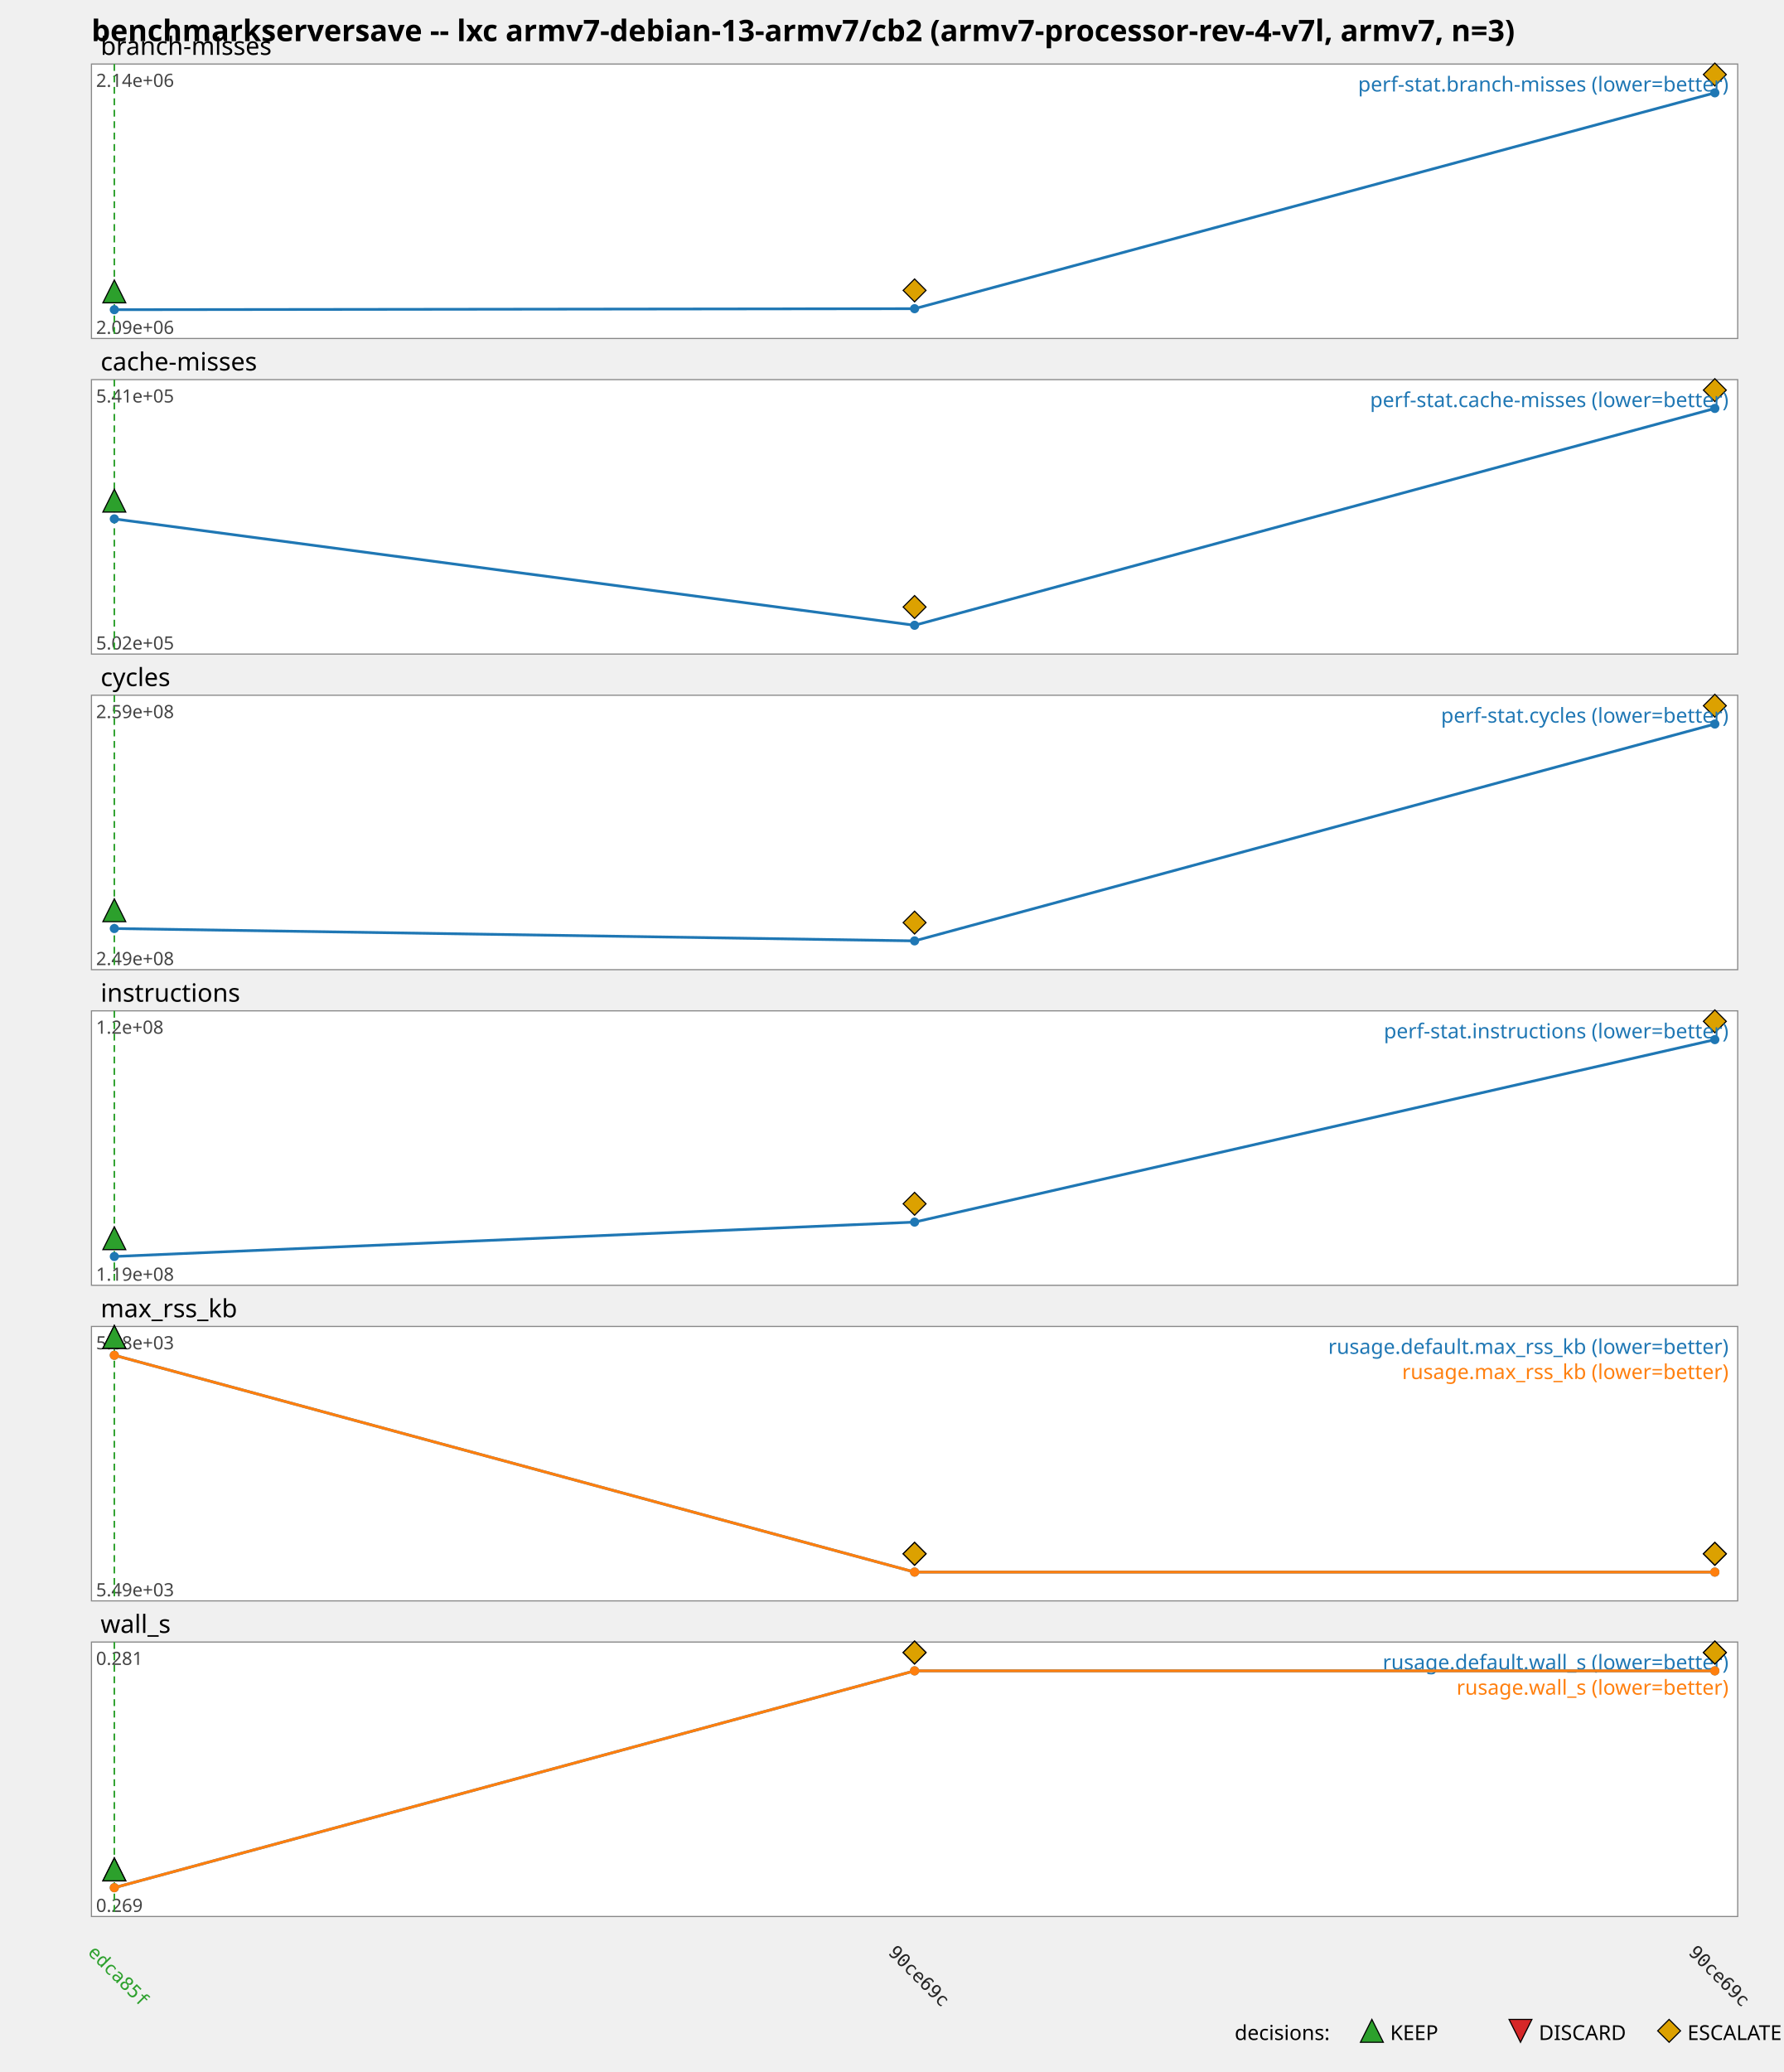
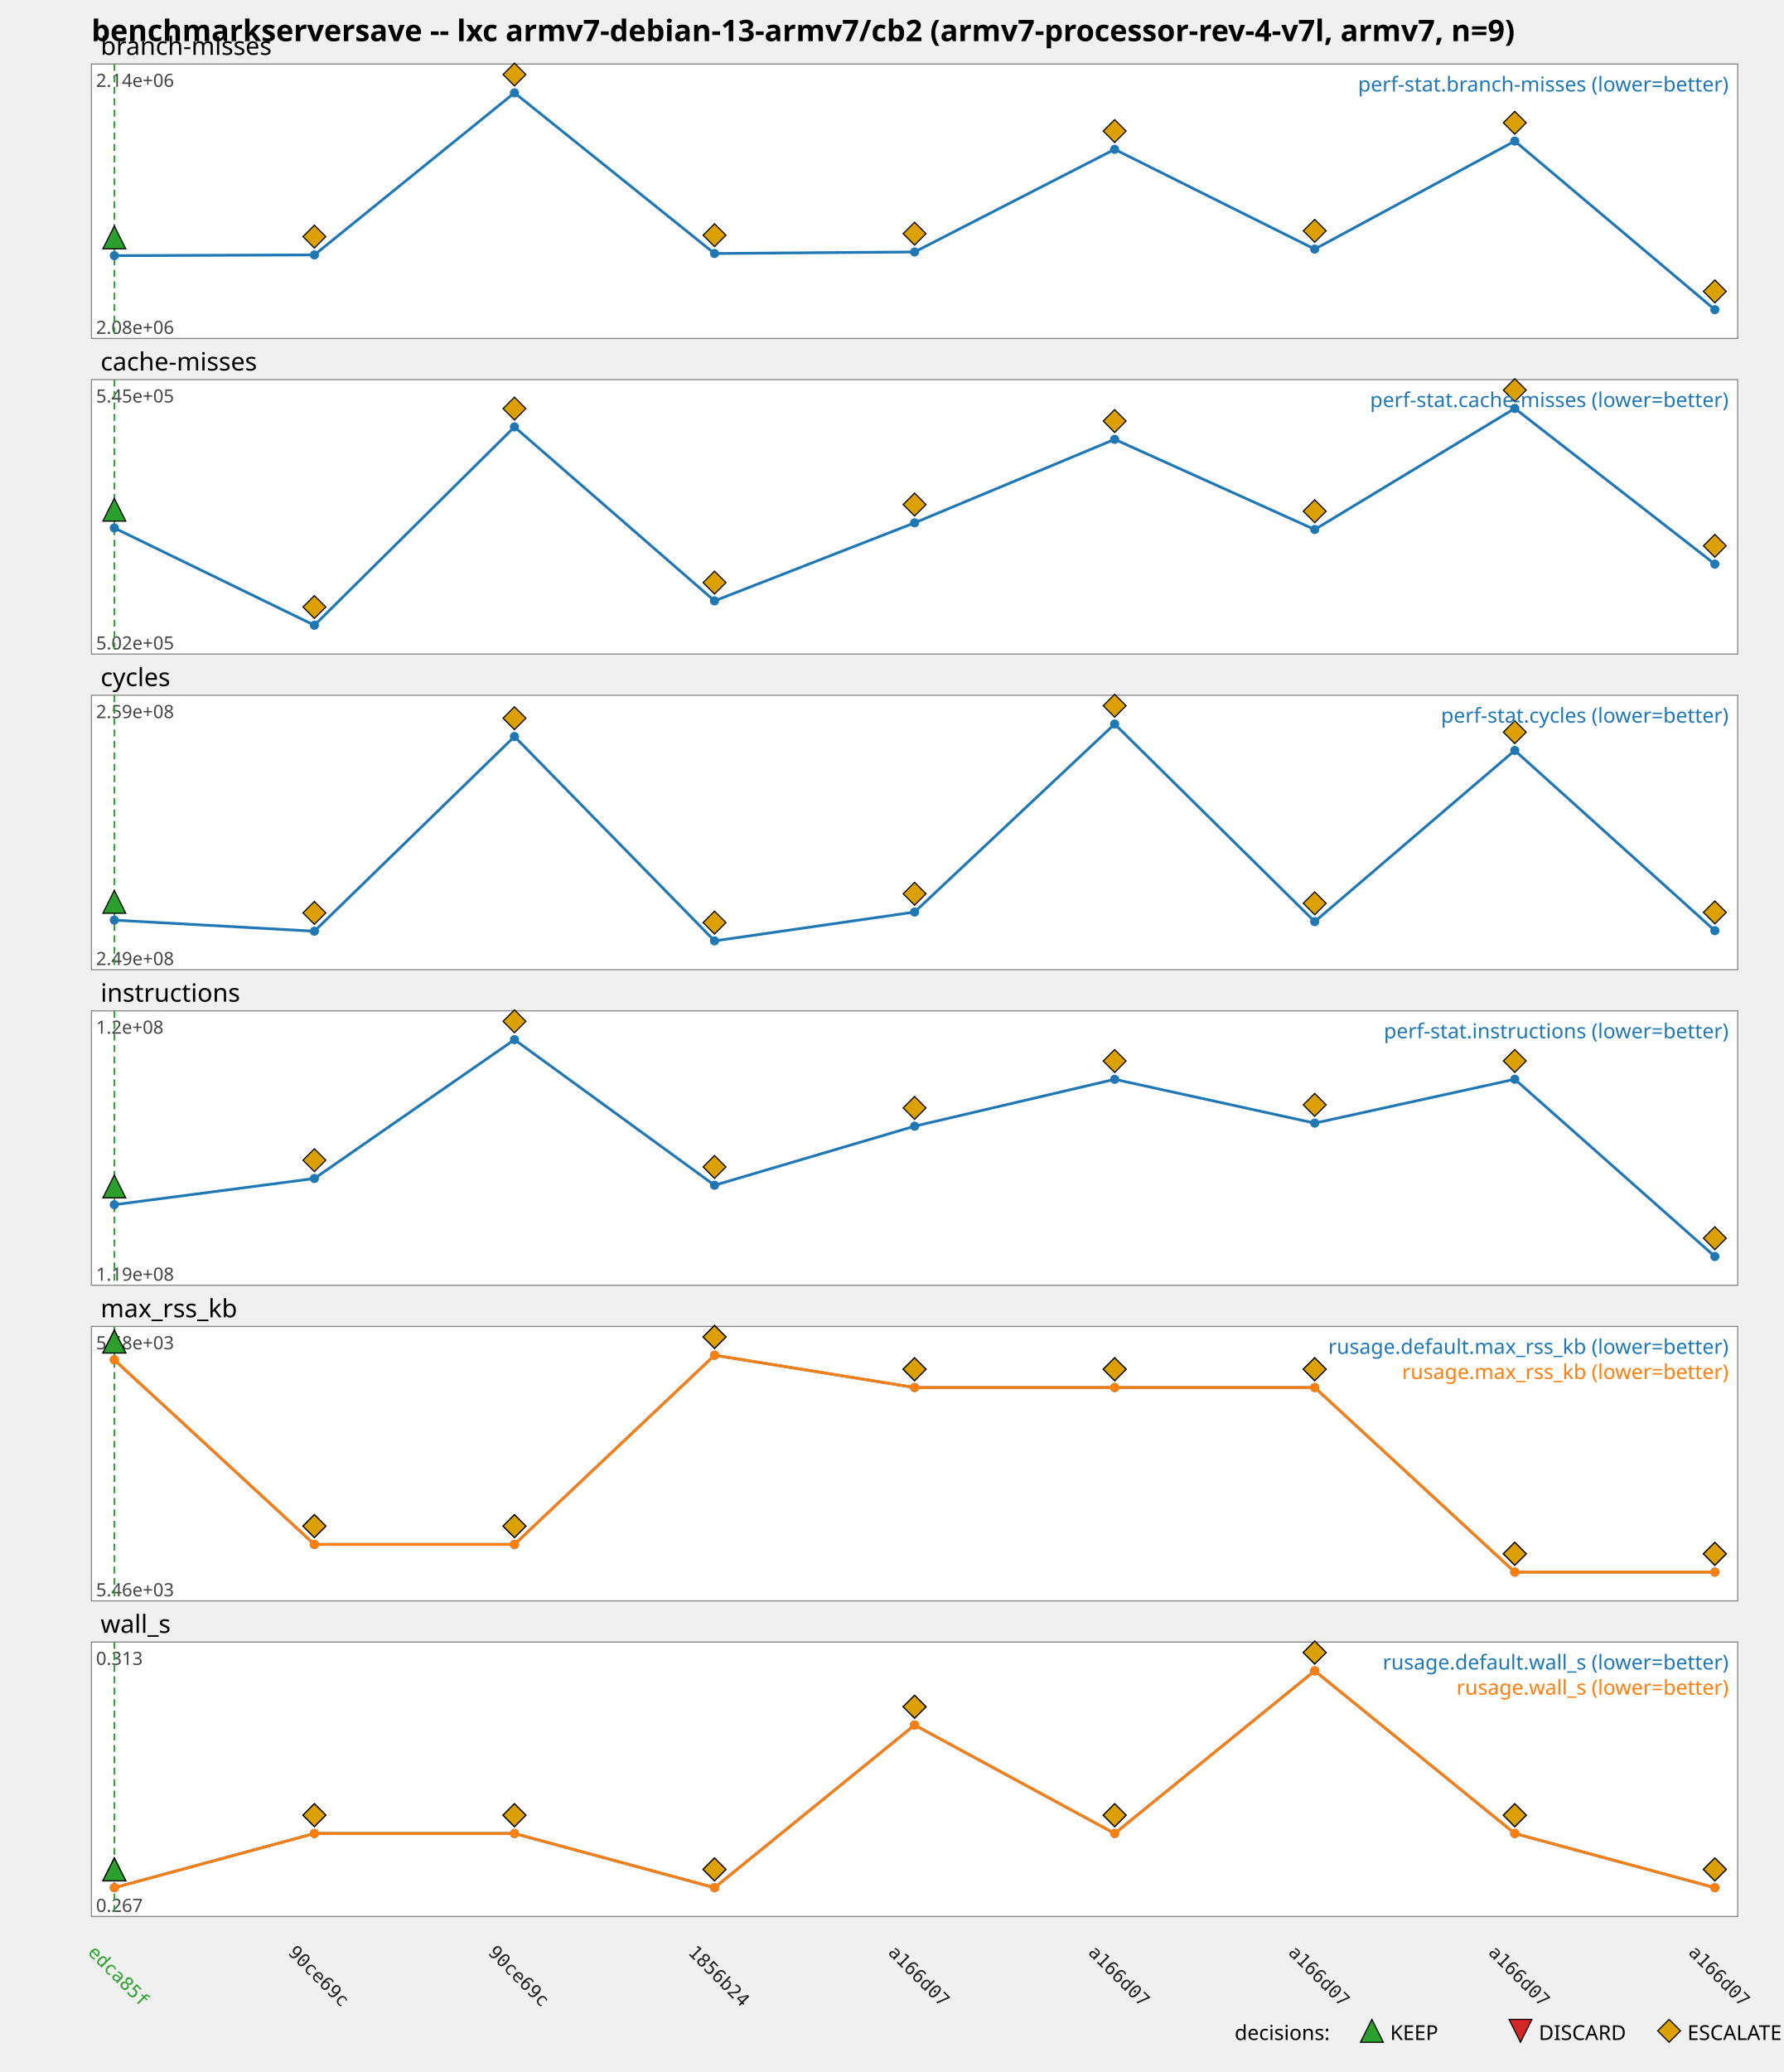
<svg xmlns="http://www.w3.org/2000/svg" version="1.1" width="780" height="906" viewBox="0 0 780 906">
-   <text x="40" y="18" font-size="13" font-family="sans-serif" font-weight="bold">benchmarkserversave -- lxc armv7-debian-13-armv7/cb2 (armv7-processor-rev-4-v7l, armv7, n=3)</text>
+   <text x="40" y="18" font-size="13" font-family="sans-serif" font-weight="bold">benchmarkserversave -- lxc armv7-debian-13-armv7/cb2 (armv7-processor-rev-4-v7l, armv7, n=9)</text>
  <g transform="translate(40,28)">
    <rect x="0" y="0" width="720" height="120" fill="white" stroke="#888" stroke-width="0.5" />
    <text x="4" y="-4" font-size="11" font-family="sans-serif">branch-misses</text>
    <text x="2" y="10" font-size="8" fill="#444" font-family="sans-serif">2.14e+06</text>
-     <text x="2" y="118" font-size="8" fill="#444" font-family="sans-serif">2.09e+06</text>
-     <line x1="10.0" y1="0" x2="10.0" y2="120" stroke="#2ca02c" stroke-width="0.7" stroke-dasharray="3,2" />
-     <polyline points="10.0,107.41 360.0,106.98 710.0,12.59" fill="none" stroke="#1f77b4" stroke-width="1.2" />
-     <circle cx="10.0" cy="107.41" r="2" fill="#1f77b4" />
-     <polygon points="10.0,94.414 5.0,104.414 15.0,104.414" fill="#2ca02c" stroke="black" stroke-width="0.5" />
-     <circle cx="360.0" cy="106.98" r="2" fill="#1f77b4" />
-     <polygon points="360.0,93.978 365.0,98.978 360.0,103.978 355.0,98.978" fill="#dca100" stroke="black" stroke-width="0.5" />
-     <circle cx="710.0" cy="12.59" r="2" fill="#1f77b4" />
-     <polygon points="710.0,-0.414 715.0,4.586 710.0,9.586 705.0,4.586" fill="#dca100" stroke="black" stroke-width="0.5" />
+     <text x="2" y="118" font-size="8" fill="#444" font-family="sans-serif">2.08e+06</text>
+     <line x1="10.0" y1="0" x2="10.0" y2="120" stroke="#2ca02c" stroke-width="0.7" stroke-dasharray="3,2" />
+     <polyline points="10.0,83.79 97.5,83.46 185.0,12.59 272.5,82.85 360.0,82.17 447.5,37.30 535.0,80.93 622.5,33.69 710.0,107.41" fill="none" stroke="#1f77b4" stroke-width="1.2" />
+     <circle cx="10.0" cy="83.79" r="2" fill="#1f77b4" />
+     <polygon points="10.0,70.787 5.0,80.787 15.0,80.787" fill="#2ca02c" stroke="black" stroke-width="0.5" />
+     <circle cx="97.5" cy="83.46" r="2" fill="#1f77b4" />
+     <polygon points="97.5,70.46 102.5,75.46 97.5,80.46 92.5,75.46" fill="#dca100" stroke="black" stroke-width="0.5" />
+     <circle cx="185.0" cy="12.59" r="2" fill="#1f77b4" />
+     <polygon points="185.0,-0.414 190.0,4.586 185.0,9.586 180.0,4.586" fill="#dca100" stroke="black" stroke-width="0.5" />
+     <circle cx="272.5" cy="82.85" r="2" fill="#1f77b4" />
+     <polygon points="272.5,69.846 277.5,74.846 272.5,79.846 267.5,74.846" fill="#dca100" stroke="black" stroke-width="0.5" />
+     <circle cx="360.0" cy="82.17" r="2" fill="#1f77b4" />
+     <polygon points="360.0,69.167 365.0,74.167 360.0,79.167 355.0,74.167" fill="#dca100" stroke="black" stroke-width="0.5" />
+     <circle cx="447.5" cy="37.30" r="2" fill="#1f77b4" />
+     <polygon points="447.5,24.302 452.5,29.302 447.5,34.302 442.5,29.302" fill="#dca100" stroke="black" stroke-width="0.5" />
+     <circle cx="535.0" cy="80.93" r="2" fill="#1f77b4" />
+     <polygon points="535.0,67.927 540.0,72.927 535.0,77.927 530.0,72.927" fill="#dca100" stroke="black" stroke-width="0.5" />
+     <circle cx="622.5" cy="33.69" r="2" fill="#1f77b4" />
+     <polygon points="622.5,20.686 627.5,25.686 622.5,30.686 617.5,25.686" fill="#dca100" stroke="black" stroke-width="0.5" />
+     <circle cx="710.0" cy="107.41" r="2" fill="#1f77b4" />
+     <polygon points="710.0,94.414 715.0,99.414 710.0,104.414 705.0,99.414" fill="#dca100" stroke="black" stroke-width="0.5" />
    <text x="716" y="12" font-size="9" text-anchor="end" fill="#1f77b4" font-family="sans-serif">perf-stat.branch-misses (lower=better)</text>
  </g>
  <g transform="translate(40,166)">
    <rect x="0" y="0" width="720" height="120" fill="white" stroke="#888" stroke-width="0.5" />
    <text x="4" y="-4" font-size="11" font-family="sans-serif">cache-misses</text>
-     <text x="2" y="10" font-size="8" fill="#444" font-family="sans-serif">5.41e+05</text>
+     <text x="2" y="10" font-size="8" fill="#444" font-family="sans-serif">5.45e+05</text>
    <text x="2" y="118" font-size="8" fill="#444" font-family="sans-serif">5.02e+05</text>
    <line x1="10.0" y1="0" x2="10.0" y2="120" stroke="#2ca02c" stroke-width="0.7" stroke-dasharray="3,2" />
-     <polyline points="10.0,60.89 360.0,107.41 710.0,12.59" fill="none" stroke="#1f77b4" stroke-width="1.2" />
-     <circle cx="10.0" cy="60.89" r="2" fill="#1f77b4" />
-     <polygon points="10.0,47.894 5.0,57.894 15.0,57.894" fill="#2ca02c" stroke="black" stroke-width="0.5" />
-     <circle cx="360.0" cy="107.41" r="2" fill="#1f77b4" />
-     <polygon points="360.0,94.414 365.0,99.414 360.0,104.414 355.0,99.414" fill="#dca100" stroke="black" stroke-width="0.5" />
-     <circle cx="710.0" cy="12.59" r="2" fill="#1f77b4" />
-     <polygon points="710.0,-0.414 715.0,4.586 710.0,9.586 705.0,4.586" fill="#dca100" stroke="black" stroke-width="0.5" />
+     <polyline points="10.0,64.86 97.5,107.41 185.0,20.67 272.5,96.75 360.0,62.61 447.5,26.11 535.0,65.54 622.5,12.59 710.0,80.66" fill="none" stroke="#1f77b4" stroke-width="1.2" />
+     <circle cx="10.0" cy="64.86" r="2" fill="#1f77b4" />
+     <polygon points="10.0,51.86 5.0,61.86 15.0,61.86" fill="#2ca02c" stroke="black" stroke-width="0.5" />
+     <circle cx="97.5" cy="107.41" r="2" fill="#1f77b4" />
+     <polygon points="97.5,94.414 102.5,99.414 97.5,104.414 92.5,99.414" fill="#dca100" stroke="black" stroke-width="0.5" />
+     <circle cx="185.0" cy="20.67" r="2" fill="#1f77b4" />
+     <polygon points="185.0,7.67 190.0,12.67 185.0,17.67 180.0,12.67" fill="#dca100" stroke="black" stroke-width="0.5" />
+     <circle cx="272.5" cy="96.75" r="2" fill="#1f77b4" />
+     <polygon points="272.5,83.748 277.5,88.748 272.5,93.748 267.5,88.748" fill="#dca100" stroke="black" stroke-width="0.5" />
+     <circle cx="360.0" cy="62.61" r="2" fill="#1f77b4" />
+     <polygon points="360.0,49.614 365.0,54.614 360.0,59.614 355.0,54.614" fill="#dca100" stroke="black" stroke-width="0.5" />
+     <circle cx="447.5" cy="26.11" r="2" fill="#1f77b4" />
+     <polygon points="447.5,13.107 452.5,18.107 447.5,23.107 442.5,18.107" fill="#dca100" stroke="black" stroke-width="0.5" />
+     <circle cx="535.0" cy="65.54" r="2" fill="#1f77b4" />
+     <polygon points="535.0,52.544 540.0,57.544 535.0,62.544 530.0,57.544" fill="#dca100" stroke="black" stroke-width="0.5" />
+     <circle cx="622.5" cy="12.59" r="2" fill="#1f77b4" />
+     <polygon points="622.5,-0.414 627.5,4.586 622.5,9.586 617.5,4.586" fill="#dca100" stroke="black" stroke-width="0.5" />
+     <circle cx="710.0" cy="80.66" r="2" fill="#1f77b4" />
+     <polygon points="710.0,67.66 715.0,72.66 710.0,77.66 705.0,72.66" fill="#dca100" stroke="black" stroke-width="0.5" />
    <text x="716" y="12" font-size="9" text-anchor="end" fill="#1f77b4" font-family="sans-serif">perf-stat.cache-misses (lower=better)</text>
  </g>
  <g transform="translate(40,304)">
    <rect x="0" y="0" width="720" height="120" fill="white" stroke="#888" stroke-width="0.5" />
    <text x="4" y="-4" font-size="11" font-family="sans-serif">cycles</text>
    <text x="2" y="10" font-size="8" fill="#444" font-family="sans-serif">2.59e+08</text>
    <text x="2" y="118" font-size="8" fill="#444" font-family="sans-serif">2.49e+08</text>
    <line x1="10.0" y1="0" x2="10.0" y2="120" stroke="#2ca02c" stroke-width="0.7" stroke-dasharray="3,2" />
-     <polyline points="10.0,102.01 360.0,107.41 710.0,12.59" fill="none" stroke="#1f77b4" stroke-width="1.2" />
-     <circle cx="10.0" cy="102.01" r="2" fill="#1f77b4" />
-     <polygon points="10.0,89.011 5.0,99.011 15.0,99.011" fill="#2ca02c" stroke="black" stroke-width="0.5" />
-     <circle cx="360.0" cy="107.41" r="2" fill="#1f77b4" />
-     <polygon points="360.0,94.414 365.0,99.414 360.0,104.414 355.0,99.414" fill="#dca100" stroke="black" stroke-width="0.5" />
-     <circle cx="710.0" cy="12.59" r="2" fill="#1f77b4" />
-     <polygon points="710.0,-0.414 715.0,4.586 710.0,9.586 705.0,4.586" fill="#dca100" stroke="black" stroke-width="0.5" />
+     <polyline points="10.0,98.33 97.5,103.18 185.0,18.04 272.5,107.41 360.0,94.80 447.5,12.59 535.0,98.99 622.5,24.14 710.0,102.94" fill="none" stroke="#1f77b4" stroke-width="1.2" />
+     <circle cx="10.0" cy="98.33" r="2" fill="#1f77b4" />
+     <polygon points="10.0,85.325 5.0,95.325 15.0,95.325" fill="#2ca02c" stroke="black" stroke-width="0.5" />
+     <circle cx="97.5" cy="103.18" r="2" fill="#1f77b4" />
+     <polygon points="97.5,90.176 102.5,95.176 97.5,100.176 92.5,95.176" fill="#dca100" stroke="black" stroke-width="0.5" />
+     <circle cx="185.0" cy="18.04" r="2" fill="#1f77b4" />
+     <polygon points="185.0,5.042 190.0,10.042 185.0,15.042 180.0,10.042" fill="#dca100" stroke="black" stroke-width="0.5" />
+     <circle cx="272.5" cy="107.41" r="2" fill="#1f77b4" />
+     <polygon points="272.5,94.414 277.5,99.414 272.5,104.414 267.5,99.414" fill="#dca100" stroke="black" stroke-width="0.5" />
+     <circle cx="360.0" cy="94.80" r="2" fill="#1f77b4" />
+     <polygon points="360.0,81.802 365.0,86.802 360.0,91.802 355.0,86.802" fill="#dca100" stroke="black" stroke-width="0.5" />
+     <circle cx="447.5" cy="12.59" r="2" fill="#1f77b4" />
+     <polygon points="447.5,-0.414 452.5,4.586 447.5,9.586 442.5,4.586" fill="#dca100" stroke="black" stroke-width="0.5" />
+     <circle cx="535.0" cy="98.99" r="2" fill="#1f77b4" />
+     <polygon points="535.0,85.988 540.0,90.988 535.0,95.988 530.0,90.988" fill="#dca100" stroke="black" stroke-width="0.5" />
+     <circle cx="622.5" cy="24.14" r="2" fill="#1f77b4" />
+     <polygon points="622.5,11.144 627.5,16.144 622.5,21.144 617.5,16.144" fill="#dca100" stroke="black" stroke-width="0.5" />
+     <circle cx="710.0" cy="102.94" r="2" fill="#1f77b4" />
+     <polygon points="710.0,89.943 715.0,94.943 710.0,99.943 705.0,94.943" fill="#dca100" stroke="black" stroke-width="0.5" />
    <text x="716" y="12" font-size="9" text-anchor="end" fill="#1f77b4" font-family="sans-serif">perf-stat.cycles (lower=better)</text>
  </g>
  <g transform="translate(40,442)">
    <rect x="0" y="0" width="720" height="120" fill="white" stroke="#888" stroke-width="0.5" />
    <text x="4" y="-4" font-size="11" font-family="sans-serif">instructions</text>
    <text x="2" y="10" font-size="8" fill="#444" font-family="sans-serif">1.2e+08</text>
    <text x="2" y="118" font-size="8" fill="#444" font-family="sans-serif">1.19e+08</text>
    <line x1="10.0" y1="0" x2="10.0" y2="120" stroke="#2ca02c" stroke-width="0.7" stroke-dasharray="3,2" />
-     <polyline points="10.0,107.41 360.0,92.37 710.0,12.59" fill="none" stroke="#1f77b4" stroke-width="1.2" />
+     <polyline points="10.0,84.77 97.5,73.31 185.0,12.59 272.5,76.26 360.0,50.44 447.5,29.94 535.0,49.10 622.5,29.91 710.0,107.41" fill="none" stroke="#1f77b4" stroke-width="1.2" />
+     <circle cx="10.0" cy="84.77" r="2" fill="#1f77b4" />
+     <polygon points="10.0,71.768 5.0,81.768 15.0,81.768" fill="#2ca02c" stroke="black" stroke-width="0.5" />
+     <circle cx="97.5" cy="73.31" r="2" fill="#1f77b4" />
+     <polygon points="97.5,60.314 102.5,65.314 97.5,70.314 92.5,65.314" fill="#dca100" stroke="black" stroke-width="0.5" />
+     <circle cx="185.0" cy="12.59" r="2" fill="#1f77b4" />
+     <polygon points="185.0,-0.414 190.0,4.586 185.0,9.586 180.0,4.586" fill="#dca100" stroke="black" stroke-width="0.5" />
+     <circle cx="272.5" cy="76.26" r="2" fill="#1f77b4" />
+     <polygon points="272.5,63.261 277.5,68.261 272.5,73.261 267.5,68.261" fill="#dca100" stroke="black" stroke-width="0.5" />
+     <circle cx="360.0" cy="50.44" r="2" fill="#1f77b4" />
+     <polygon points="360.0,37.441 365.0,42.441 360.0,47.441 355.0,42.441" fill="#dca100" stroke="black" stroke-width="0.5" />
+     <circle cx="447.5" cy="29.94" r="2" fill="#1f77b4" />
+     <polygon points="447.5,16.941 452.5,21.941 447.5,26.941 442.5,21.941" fill="#dca100" stroke="black" stroke-width="0.5" />
+     <circle cx="535.0" cy="49.10" r="2" fill="#1f77b4" />
+     <polygon points="535.0,36.104 540.0,41.104 535.0,46.104 530.0,41.104" fill="#dca100" stroke="black" stroke-width="0.5" />
+     <circle cx="622.5" cy="29.91" r="2" fill="#1f77b4" />
+     <polygon points="622.5,16.905 627.5,21.905 622.5,26.905 617.5,21.905" fill="#dca100" stroke="black" stroke-width="0.5" />
+     <circle cx="710.0" cy="107.41" r="2" fill="#1f77b4" />
+     <polygon points="710.0,94.414 715.0,99.414 710.0,104.414 705.0,99.414" fill="#dca100" stroke="black" stroke-width="0.5" />
+     <text x="716" y="12" font-size="9" text-anchor="end" fill="#1f77b4" font-family="sans-serif">perf-stat.instructions (lower=better)</text>
+   </g>
+   <g transform="translate(40,580)">
+     <rect x="0" y="0" width="720" height="120" fill="white" stroke="#888" stroke-width="0.5" />
+     <text x="4" y="-4" font-size="11" font-family="sans-serif">max_rss_kb</text>
+     <text x="2" y="10" font-size="8" fill="#444" font-family="sans-serif">5.68e+03</text>
+     <text x="2" y="118" font-size="8" fill="#444" font-family="sans-serif">5.46e+03</text>
+     <line x1="10.0" y1="0" x2="10.0" y2="120" stroke="#2ca02c" stroke-width="0.7" stroke-dasharray="3,2" />
+     <polyline points="10.0,14.60 97.5,95.31 185.0,95.31 272.5,12.59 360.0,26.71 447.5,26.71 535.0,26.71 622.5,107.41 710.0,107.41" fill="none" stroke="#1f77b4" stroke-width="1.2" />
+     <circle cx="10.0" cy="14.60" r="2" fill="#1f77b4" />
+     <polygon points="10.0,1.604 5.0,11.604 15.0,11.604" fill="#2ca02c" stroke="black" stroke-width="0.5" />
+     <circle cx="97.5" cy="95.31" r="2" fill="#1f77b4" />
+     <polygon points="97.5,82.308 102.5,87.308 97.5,92.308 92.5,87.308" fill="#dca100" stroke="black" stroke-width="0.5" />
+     <circle cx="185.0" cy="95.31" r="2" fill="#1f77b4" />
+     <polygon points="185.0,82.308 190.0,87.308 185.0,92.308 180.0,87.308" fill="#dca100" stroke="black" stroke-width="0.5" />
+     <circle cx="272.5" cy="12.59" r="2" fill="#1f77b4" />
+     <polygon points="272.5,-0.414 277.5,4.586 272.5,9.586 267.5,4.586" fill="#dca100" stroke="black" stroke-width="0.5" />
+     <circle cx="360.0" cy="26.71" r="2" fill="#1f77b4" />
+     <polygon points="360.0,13.709 365.0,18.709 360.0,23.709 355.0,18.709" fill="#dca100" stroke="black" stroke-width="0.5" />
+     <circle cx="447.5" cy="26.71" r="2" fill="#1f77b4" />
+     <polygon points="447.5,13.709 452.5,18.709 447.5,23.709 442.5,18.709" fill="#dca100" stroke="black" stroke-width="0.5" />
+     <circle cx="535.0" cy="26.71" r="2" fill="#1f77b4" />
+     <polygon points="535.0,13.709 540.0,18.709 535.0,23.709 530.0,18.709" fill="#dca100" stroke="black" stroke-width="0.5" />
+     <circle cx="622.5" cy="107.41" r="2" fill="#1f77b4" />
+     <polygon points="622.5,94.414 627.5,99.414 622.5,104.414 617.5,99.414" fill="#dca100" stroke="black" stroke-width="0.5" />
+     <circle cx="710.0" cy="107.41" r="2" fill="#1f77b4" />
+     <polygon points="710.0,94.414 715.0,99.414 710.0,104.414 705.0,99.414" fill="#dca100" stroke="black" stroke-width="0.5" />
+     <text x="716" y="12" font-size="9" text-anchor="end" fill="#1f77b4" font-family="sans-serif">rusage.default.max_rss_kb (lower=better)</text>
+     <polyline points="10.0,14.60 97.5,95.31 185.0,95.31 272.5,12.59 360.0,26.71 447.5,26.71 535.0,26.71 622.5,107.41 710.0,107.41" fill="none" stroke="#ff7f0e" stroke-width="1.2" />
+     <circle cx="10.0" cy="14.60" r="2" fill="#ff7f0e" />
+     <polygon points="10.0,1.604 5.0,11.604 15.0,11.604" fill="#2ca02c" stroke="black" stroke-width="0.5" />
+     <circle cx="97.5" cy="95.31" r="2" fill="#ff7f0e" />
+     <polygon points="97.5,82.308 102.5,87.308 97.5,92.308 92.5,87.308" fill="#dca100" stroke="black" stroke-width="0.5" />
+     <circle cx="185.0" cy="95.31" r="2" fill="#ff7f0e" />
+     <polygon points="185.0,82.308 190.0,87.308 185.0,92.308 180.0,87.308" fill="#dca100" stroke="black" stroke-width="0.5" />
+     <circle cx="272.5" cy="12.59" r="2" fill="#ff7f0e" />
+     <polygon points="272.5,-0.414 277.5,4.586 272.5,9.586 267.5,4.586" fill="#dca100" stroke="black" stroke-width="0.5" />
+     <circle cx="360.0" cy="26.71" r="2" fill="#ff7f0e" />
+     <polygon points="360.0,13.709 365.0,18.709 360.0,23.709 355.0,18.709" fill="#dca100" stroke="black" stroke-width="0.5" />
+     <circle cx="447.5" cy="26.71" r="2" fill="#ff7f0e" />
+     <polygon points="447.5,13.709 452.5,18.709 447.5,23.709 442.5,18.709" fill="#dca100" stroke="black" stroke-width="0.5" />
+     <circle cx="535.0" cy="26.71" r="2" fill="#ff7f0e" />
+     <polygon points="535.0,13.709 540.0,18.709 535.0,23.709 530.0,18.709" fill="#dca100" stroke="black" stroke-width="0.5" />
+     <circle cx="622.5" cy="107.41" r="2" fill="#ff7f0e" />
+     <polygon points="622.5,94.414 627.5,99.414 622.5,104.414 617.5,99.414" fill="#dca100" stroke="black" stroke-width="0.5" />
+     <circle cx="710.0" cy="107.41" r="2" fill="#ff7f0e" />
+     <polygon points="710.0,94.414 715.0,99.414 710.0,104.414 705.0,99.414" fill="#dca100" stroke="black" stroke-width="0.5" />
+     <text x="716" y="23" font-size="9" text-anchor="end" fill="#ff7f0e" font-family="sans-serif">rusage.max_rss_kb (lower=better)</text>
+   </g>
+   <g transform="translate(40,718)">
+     <rect x="0" y="0" width="720" height="120" fill="white" stroke="#888" stroke-width="0.5" />
+     <text x="4" y="-4" font-size="11" font-family="sans-serif">wall_s</text>
+     <text x="2" y="10" font-size="8" fill="#444" font-family="sans-serif">0.313</text>
+     <text x="2" y="118" font-size="8" fill="#444" font-family="sans-serif">0.267</text>
+     <line x1="10.0" y1="0" x2="10.0" y2="120" stroke="#2ca02c" stroke-width="0.7" stroke-dasharray="3,2" />
+     <polyline points="10.0,107.41 97.5,83.71 185.0,83.71 272.5,107.41 360.0,36.29 447.5,83.71 535.0,12.59 622.5,83.71 710.0,107.41" fill="none" stroke="#1f77b4" stroke-width="1.2" />
    <circle cx="10.0" cy="107.41" r="2" fill="#1f77b4" />
    <polygon points="10.0,94.414 5.0,104.414 15.0,104.414" fill="#2ca02c" stroke="black" stroke-width="0.5" />
-     <circle cx="360.0" cy="92.37" r="2" fill="#1f77b4" />
-     <polygon points="360.0,79.366 365.0,84.366 360.0,89.366 355.0,84.366" fill="#dca100" stroke="black" stroke-width="0.5" />
-     <circle cx="710.0" cy="12.59" r="2" fill="#1f77b4" />
-     <polygon points="710.0,-0.414 715.0,4.586 710.0,9.586 705.0,4.586" fill="#dca100" stroke="black" stroke-width="0.5" />
-     <text x="716" y="12" font-size="9" text-anchor="end" fill="#1f77b4" font-family="sans-serif">perf-stat.instructions (lower=better)</text>
-   </g>
-   <g transform="translate(40,580)">
-     <rect x="0" y="0" width="720" height="120" fill="white" stroke="#888" stroke-width="0.5" />
-     <text x="4" y="-4" font-size="11" font-family="sans-serif">max_rss_kb</text>
-     <text x="2" y="10" font-size="8" fill="#444" font-family="sans-serif">5.68e+03</text>
-     <text x="2" y="118" font-size="8" fill="#444" font-family="sans-serif">5.49e+03</text>
-     <line x1="10.0" y1="0" x2="10.0" y2="120" stroke="#2ca02c" stroke-width="0.7" stroke-dasharray="3,2" />
-     <polyline points="10.0,12.59 360.0,107.41 710.0,107.41" fill="none" stroke="#1f77b4" stroke-width="1.2" />
-     <circle cx="10.0" cy="12.59" r="2" fill="#1f77b4" />
-     <polygon points="10.0,-0.414 5.0,9.586 15.0,9.586" fill="#2ca02c" stroke="black" stroke-width="0.5" />
-     <circle cx="360.0" cy="107.41" r="2" fill="#1f77b4" />
-     <polygon points="360.0,94.414 365.0,99.414 360.0,104.414 355.0,99.414" fill="#dca100" stroke="black" stroke-width="0.5" />
-     <circle cx="710.0" cy="107.41" r="2" fill="#1f77b4" />
-     <polygon points="710.0,94.414 715.0,99.414 710.0,104.414 705.0,99.414" fill="#dca100" stroke="black" stroke-width="0.5" />
-     <text x="716" y="12" font-size="9" text-anchor="end" fill="#1f77b4" font-family="sans-serif">rusage.default.max_rss_kb (lower=better)</text>
-     <polyline points="10.0,12.59 360.0,107.41 710.0,107.41" fill="none" stroke="#ff7f0e" stroke-width="1.2" />
-     <circle cx="10.0" cy="12.59" r="2" fill="#ff7f0e" />
-     <polygon points="10.0,-0.414 5.0,9.586 15.0,9.586" fill="#2ca02c" stroke="black" stroke-width="0.5" />
-     <circle cx="360.0" cy="107.41" r="2" fill="#ff7f0e" />
-     <polygon points="360.0,94.414 365.0,99.414 360.0,104.414 355.0,99.414" fill="#dca100" stroke="black" stroke-width="0.5" />
-     <circle cx="710.0" cy="107.41" r="2" fill="#ff7f0e" />
-     <polygon points="710.0,94.414 715.0,99.414 710.0,104.414 705.0,99.414" fill="#dca100" stroke="black" stroke-width="0.5" />
-     <text x="716" y="23" font-size="9" text-anchor="end" fill="#ff7f0e" font-family="sans-serif">rusage.max_rss_kb (lower=better)</text>
-   </g>
-   <g transform="translate(40,718)">
-     <rect x="0" y="0" width="720" height="120" fill="white" stroke="#888" stroke-width="0.5" />
-     <text x="4" y="-4" font-size="11" font-family="sans-serif">wall_s</text>
-     <text x="2" y="10" font-size="8" fill="#444" font-family="sans-serif">0.281</text>
-     <text x="2" y="118" font-size="8" fill="#444" font-family="sans-serif">0.269</text>
-     <line x1="10.0" y1="0" x2="10.0" y2="120" stroke="#2ca02c" stroke-width="0.7" stroke-dasharray="3,2" />
-     <polyline points="10.0,107.41 360.0,12.59 710.0,12.59" fill="none" stroke="#1f77b4" stroke-width="1.2" />
-     <circle cx="10.0" cy="107.41" r="2" fill="#1f77b4" />
-     <polygon points="10.0,94.414 5.0,104.414 15.0,104.414" fill="#2ca02c" stroke="black" stroke-width="0.5" />
-     <circle cx="360.0" cy="12.59" r="2" fill="#1f77b4" />
-     <polygon points="360.0,-0.414 365.0,4.586 360.0,9.586 355.0,4.586" fill="#dca100" stroke="black" stroke-width="0.5" />
-     <circle cx="710.0" cy="12.59" r="2" fill="#1f77b4" />
-     <polygon points="710.0,-0.414 715.0,4.586 710.0,9.586 705.0,4.586" fill="#dca100" stroke="black" stroke-width="0.5" />
+     <circle cx="97.5" cy="83.71" r="2" fill="#1f77b4" />
+     <polygon points="97.5,70.707 102.5,75.707 97.5,80.707 92.5,75.707" fill="#dca100" stroke="black" stroke-width="0.5" />
+     <circle cx="185.0" cy="83.71" r="2" fill="#1f77b4" />
+     <polygon points="185.0,70.707 190.0,75.707 185.0,80.707 180.0,75.707" fill="#dca100" stroke="black" stroke-width="0.5" />
+     <circle cx="272.5" cy="107.41" r="2" fill="#1f77b4" />
+     <polygon points="272.5,94.414 277.5,99.414 272.5,104.414 267.5,99.414" fill="#dca100" stroke="black" stroke-width="0.5" />
+     <circle cx="360.0" cy="36.29" r="2" fill="#1f77b4" />
+     <polygon points="360.0,23.293 365.0,28.293 360.0,33.293 355.0,28.293" fill="#dca100" stroke="black" stroke-width="0.5" />
+     <circle cx="447.5" cy="83.71" r="2" fill="#1f77b4" />
+     <polygon points="447.5,70.707 452.5,75.707 447.5,80.707 442.5,75.707" fill="#dca100" stroke="black" stroke-width="0.5" />
+     <circle cx="535.0" cy="12.59" r="2" fill="#1f77b4" />
+     <polygon points="535.0,-0.414 540.0,4.586 535.0,9.586 530.0,4.586" fill="#dca100" stroke="black" stroke-width="0.5" />
+     <circle cx="622.5" cy="83.71" r="2" fill="#1f77b4" />
+     <polygon points="622.5,70.707 627.5,75.707 622.5,80.707 617.5,75.707" fill="#dca100" stroke="black" stroke-width="0.5" />
+     <circle cx="710.0" cy="107.41" r="2" fill="#1f77b4" />
+     <polygon points="710.0,94.414 715.0,99.414 710.0,104.414 705.0,99.414" fill="#dca100" stroke="black" stroke-width="0.5" />
    <text x="716" y="12" font-size="9" text-anchor="end" fill="#1f77b4" font-family="sans-serif">rusage.default.wall_s (lower=better)</text>
-     <polyline points="10.0,107.41 360.0,12.59 710.0,12.59" fill="none" stroke="#ff7f0e" stroke-width="1.2" />
+     <polyline points="10.0,107.41 97.5,83.71 185.0,83.71 272.5,107.41 360.0,36.29 447.5,83.71 535.0,12.59 622.5,83.71 710.0,107.41" fill="none" stroke="#ff7f0e" stroke-width="1.2" />
    <circle cx="10.0" cy="107.41" r="2" fill="#ff7f0e" />
    <polygon points="10.0,94.414 5.0,104.414 15.0,104.414" fill="#2ca02c" stroke="black" stroke-width="0.5" />
-     <circle cx="360.0" cy="12.59" r="2" fill="#ff7f0e" />
-     <polygon points="360.0,-0.414 365.0,4.586 360.0,9.586 355.0,4.586" fill="#dca100" stroke="black" stroke-width="0.5" />
-     <circle cx="710.0" cy="12.59" r="2" fill="#ff7f0e" />
-     <polygon points="710.0,-0.414 715.0,4.586 710.0,9.586 705.0,4.586" fill="#dca100" stroke="black" stroke-width="0.5" />
+     <circle cx="97.5" cy="83.71" r="2" fill="#ff7f0e" />
+     <polygon points="97.5,70.707 102.5,75.707 97.5,80.707 92.5,75.707" fill="#dca100" stroke="black" stroke-width="0.5" />
+     <circle cx="185.0" cy="83.71" r="2" fill="#ff7f0e" />
+     <polygon points="185.0,70.707 190.0,75.707 185.0,80.707 180.0,75.707" fill="#dca100" stroke="black" stroke-width="0.5" />
+     <circle cx="272.5" cy="107.41" r="2" fill="#ff7f0e" />
+     <polygon points="272.5,94.414 277.5,99.414 272.5,104.414 267.5,99.414" fill="#dca100" stroke="black" stroke-width="0.5" />
+     <circle cx="360.0" cy="36.29" r="2" fill="#ff7f0e" />
+     <polygon points="360.0,23.293 365.0,28.293 360.0,33.293 355.0,28.293" fill="#dca100" stroke="black" stroke-width="0.5" />
+     <circle cx="447.5" cy="83.71" r="2" fill="#ff7f0e" />
+     <polygon points="447.5,70.707 452.5,75.707 447.5,80.707 442.5,75.707" fill="#dca100" stroke="black" stroke-width="0.5" />
+     <circle cx="535.0" cy="12.59" r="2" fill="#ff7f0e" />
+     <polygon points="535.0,-0.414 540.0,4.586 535.0,9.586 530.0,4.586" fill="#dca100" stroke="black" stroke-width="0.5" />
+     <circle cx="622.5" cy="83.71" r="2" fill="#ff7f0e" />
+     <polygon points="622.5,70.707 627.5,75.707 622.5,80.707 617.5,75.707" fill="#dca100" stroke="black" stroke-width="0.5" />
+     <circle cx="710.0" cy="107.41" r="2" fill="#ff7f0e" />
+     <polygon points="710.0,94.414 715.0,99.414 710.0,104.414 705.0,99.414" fill="#dca100" stroke="black" stroke-width="0.5" />
    <text x="716" y="23" font-size="9" text-anchor="end" fill="#ff7f0e" font-family="sans-serif">rusage.wall_s (lower=better)</text>
  </g>
  <g transform="translate(40,856)">
    <text x="10.0" y="10" font-size="8" fill="#2ca02c" text-anchor="middle" font-family="monospace" transform="rotate(45 10.0 10)">edca85f</text>
-     <text x="360.0" y="10" font-size="8" fill="#222" text-anchor="middle" font-family="monospace" transform="rotate(45 360.0 10)">90ce69c</text>
-     <text x="710.0" y="10" font-size="8" fill="#222" text-anchor="middle" font-family="monospace" transform="rotate(45 710.0 10)">90ce69c</text>
+     <text x="97.5" y="10" font-size="8" fill="#222" text-anchor="middle" font-family="monospace" transform="rotate(45 97.5 10)">90ce69c</text>
+     <text x="185.0" y="10" font-size="8" fill="#222" text-anchor="middle" font-family="monospace" transform="rotate(45 185.0 10)">90ce69c</text>
+     <text x="272.5" y="10" font-size="8" fill="#222" text-anchor="middle" font-family="monospace" transform="rotate(45 272.5 10)">1856b24</text>
+     <text x="360.0" y="10" font-size="8" fill="#222" text-anchor="middle" font-family="monospace" transform="rotate(45 360.0 10)">a166d07</text>
+     <text x="447.5" y="10" font-size="8" fill="#222" text-anchor="middle" font-family="monospace" transform="rotate(45 447.5 10)">a166d07</text>
+     <text x="535.0" y="10" font-size="8" fill="#222" text-anchor="middle" font-family="monospace" transform="rotate(45 535.0 10)">a166d07</text>
+     <text x="622.5" y="10" font-size="8" fill="#222" text-anchor="middle" font-family="monospace" transform="rotate(45 622.5 10)">a166d07</text>
+     <text x="710.0" y="10" font-size="8" fill="#222" text-anchor="middle" font-family="monospace" transform="rotate(45 710.0 10)">a166d07</text>
  </g>
  <g transform="translate(540,892)">
    <text x="0" y="0" font-size="9" font-family="sans-serif">decisions:</text>
    <polygon points="60,-9 55,1 65,1" fill="#2ca02c" stroke="black" stroke-width="0.5" />
    <text x="68" y="0" font-size="9" font-family="sans-serif">KEEP</text>
    <polygon points="125,1 120,-9 130,-9" fill="#d62728" stroke="black" stroke-width="0.5" />
    <text x="133" y="0" font-size="9" font-family="sans-serif">DISCARD</text>
    <polygon points="190,-9 195,-4 190,1 185,-4" fill="#dca100" stroke="black" stroke-width="0.5" />
    <text x="198" y="0" font-size="9" font-family="sans-serif">ESCALATE</text>
  </g>
</svg>
